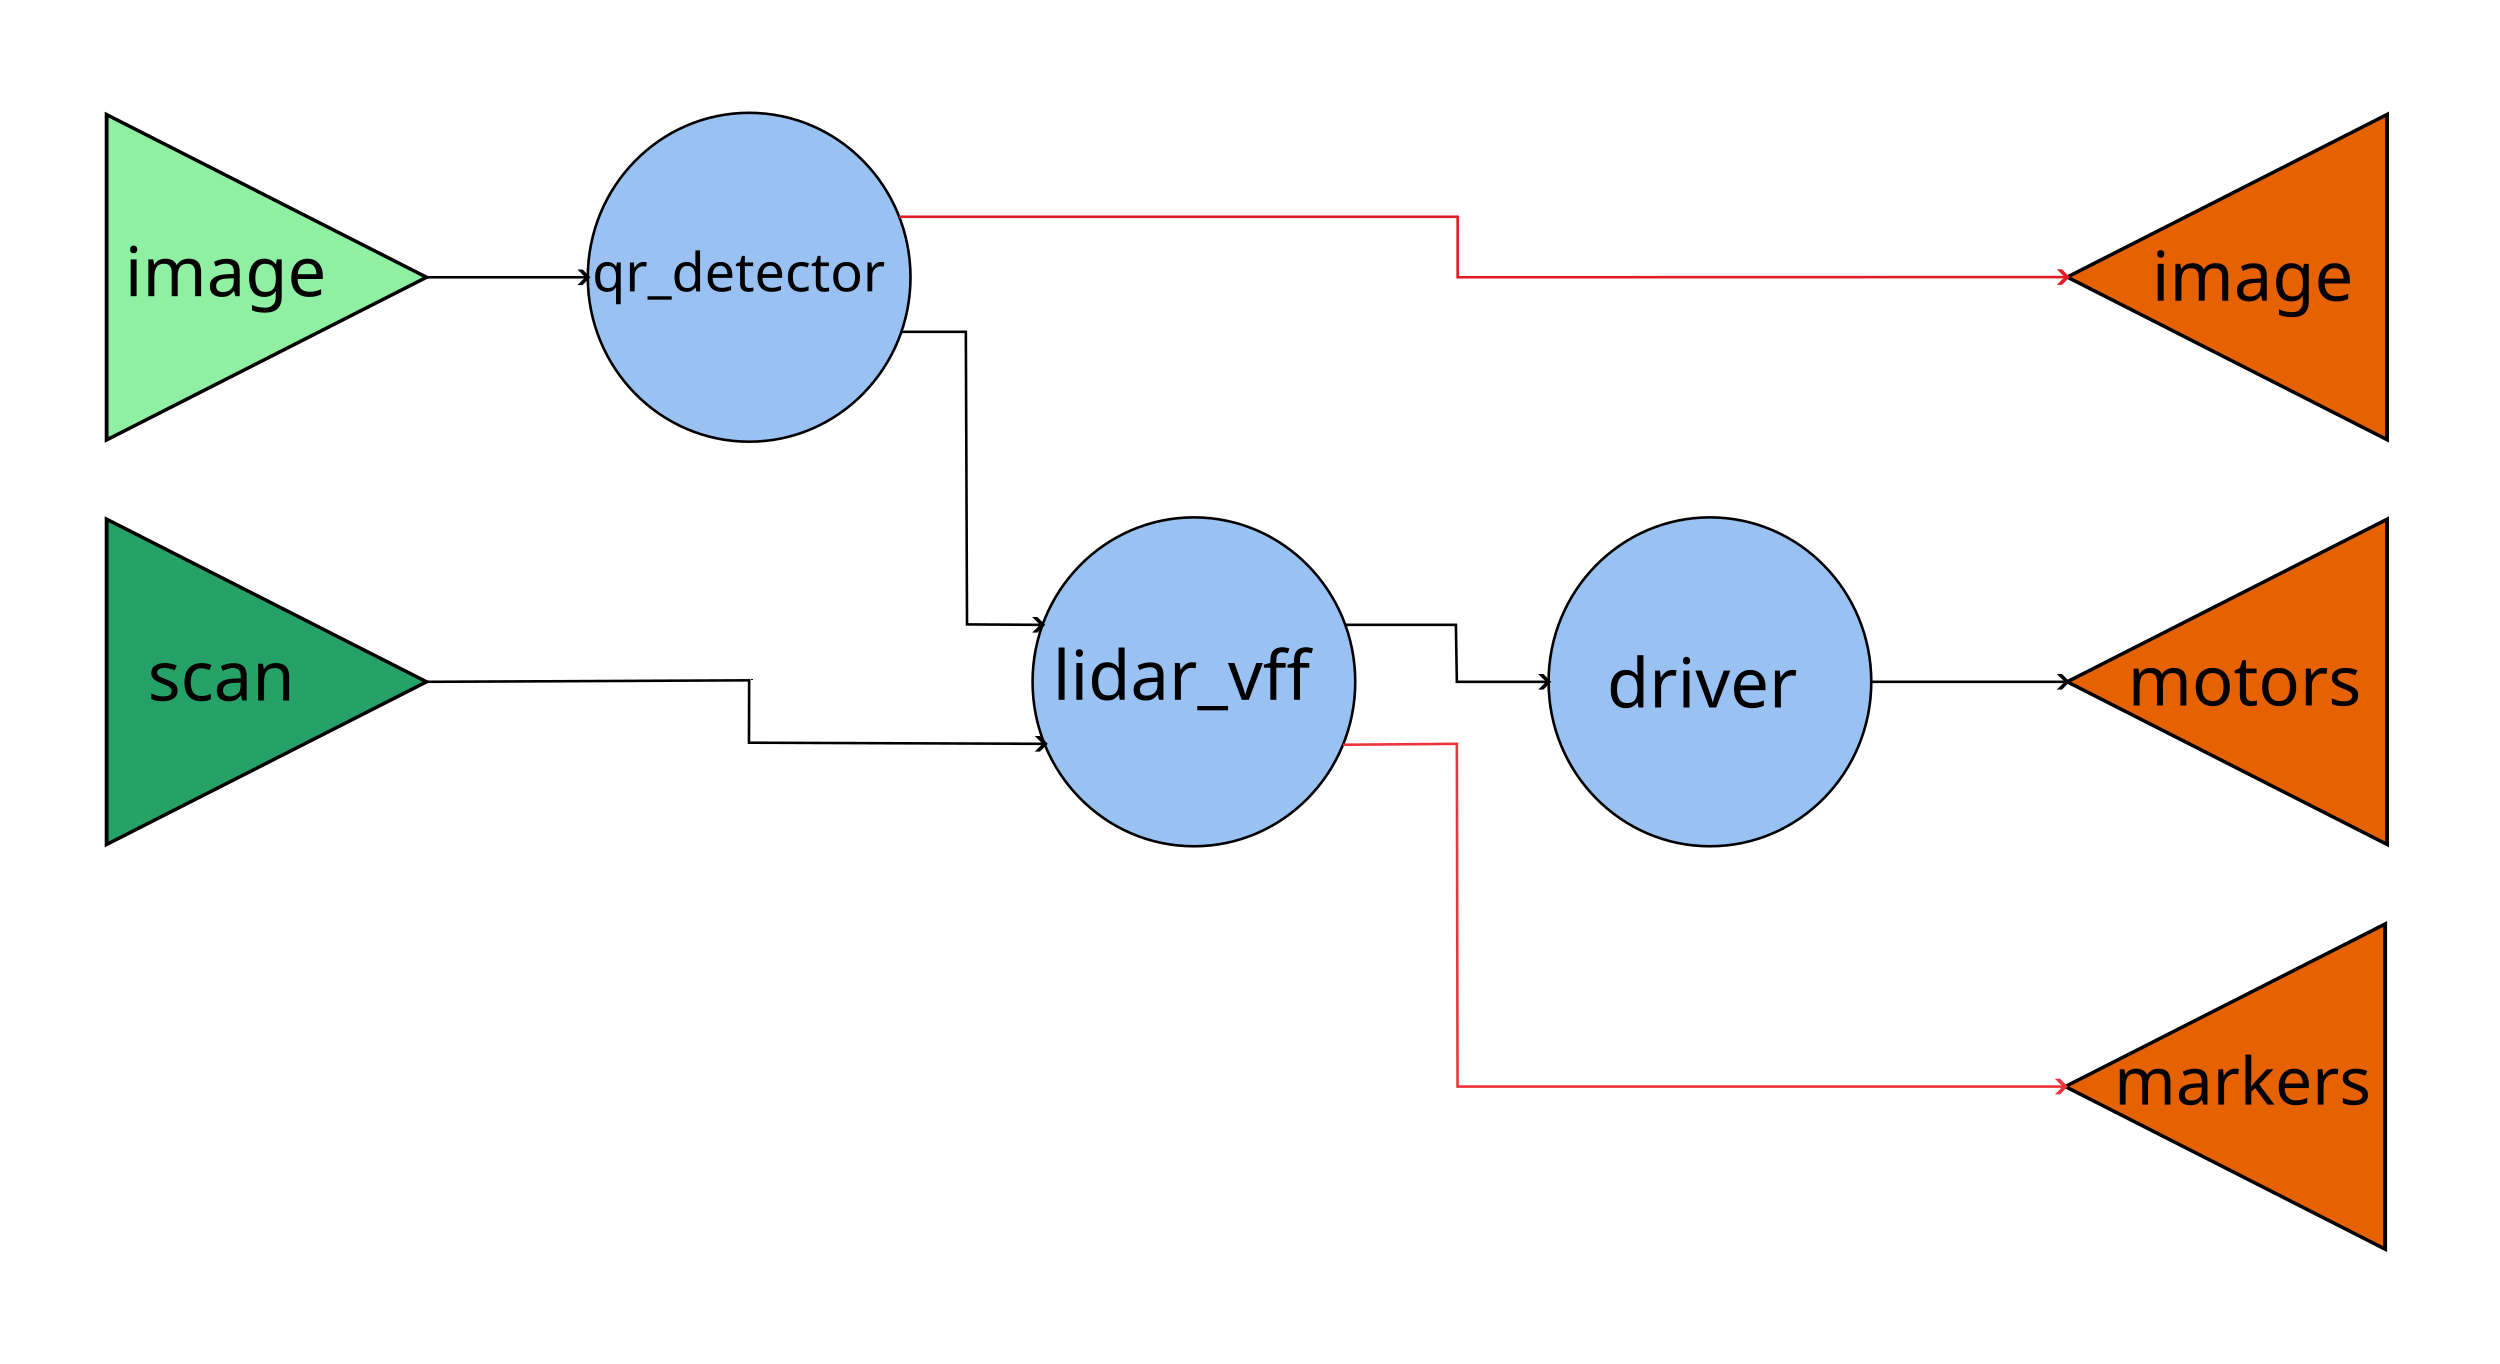
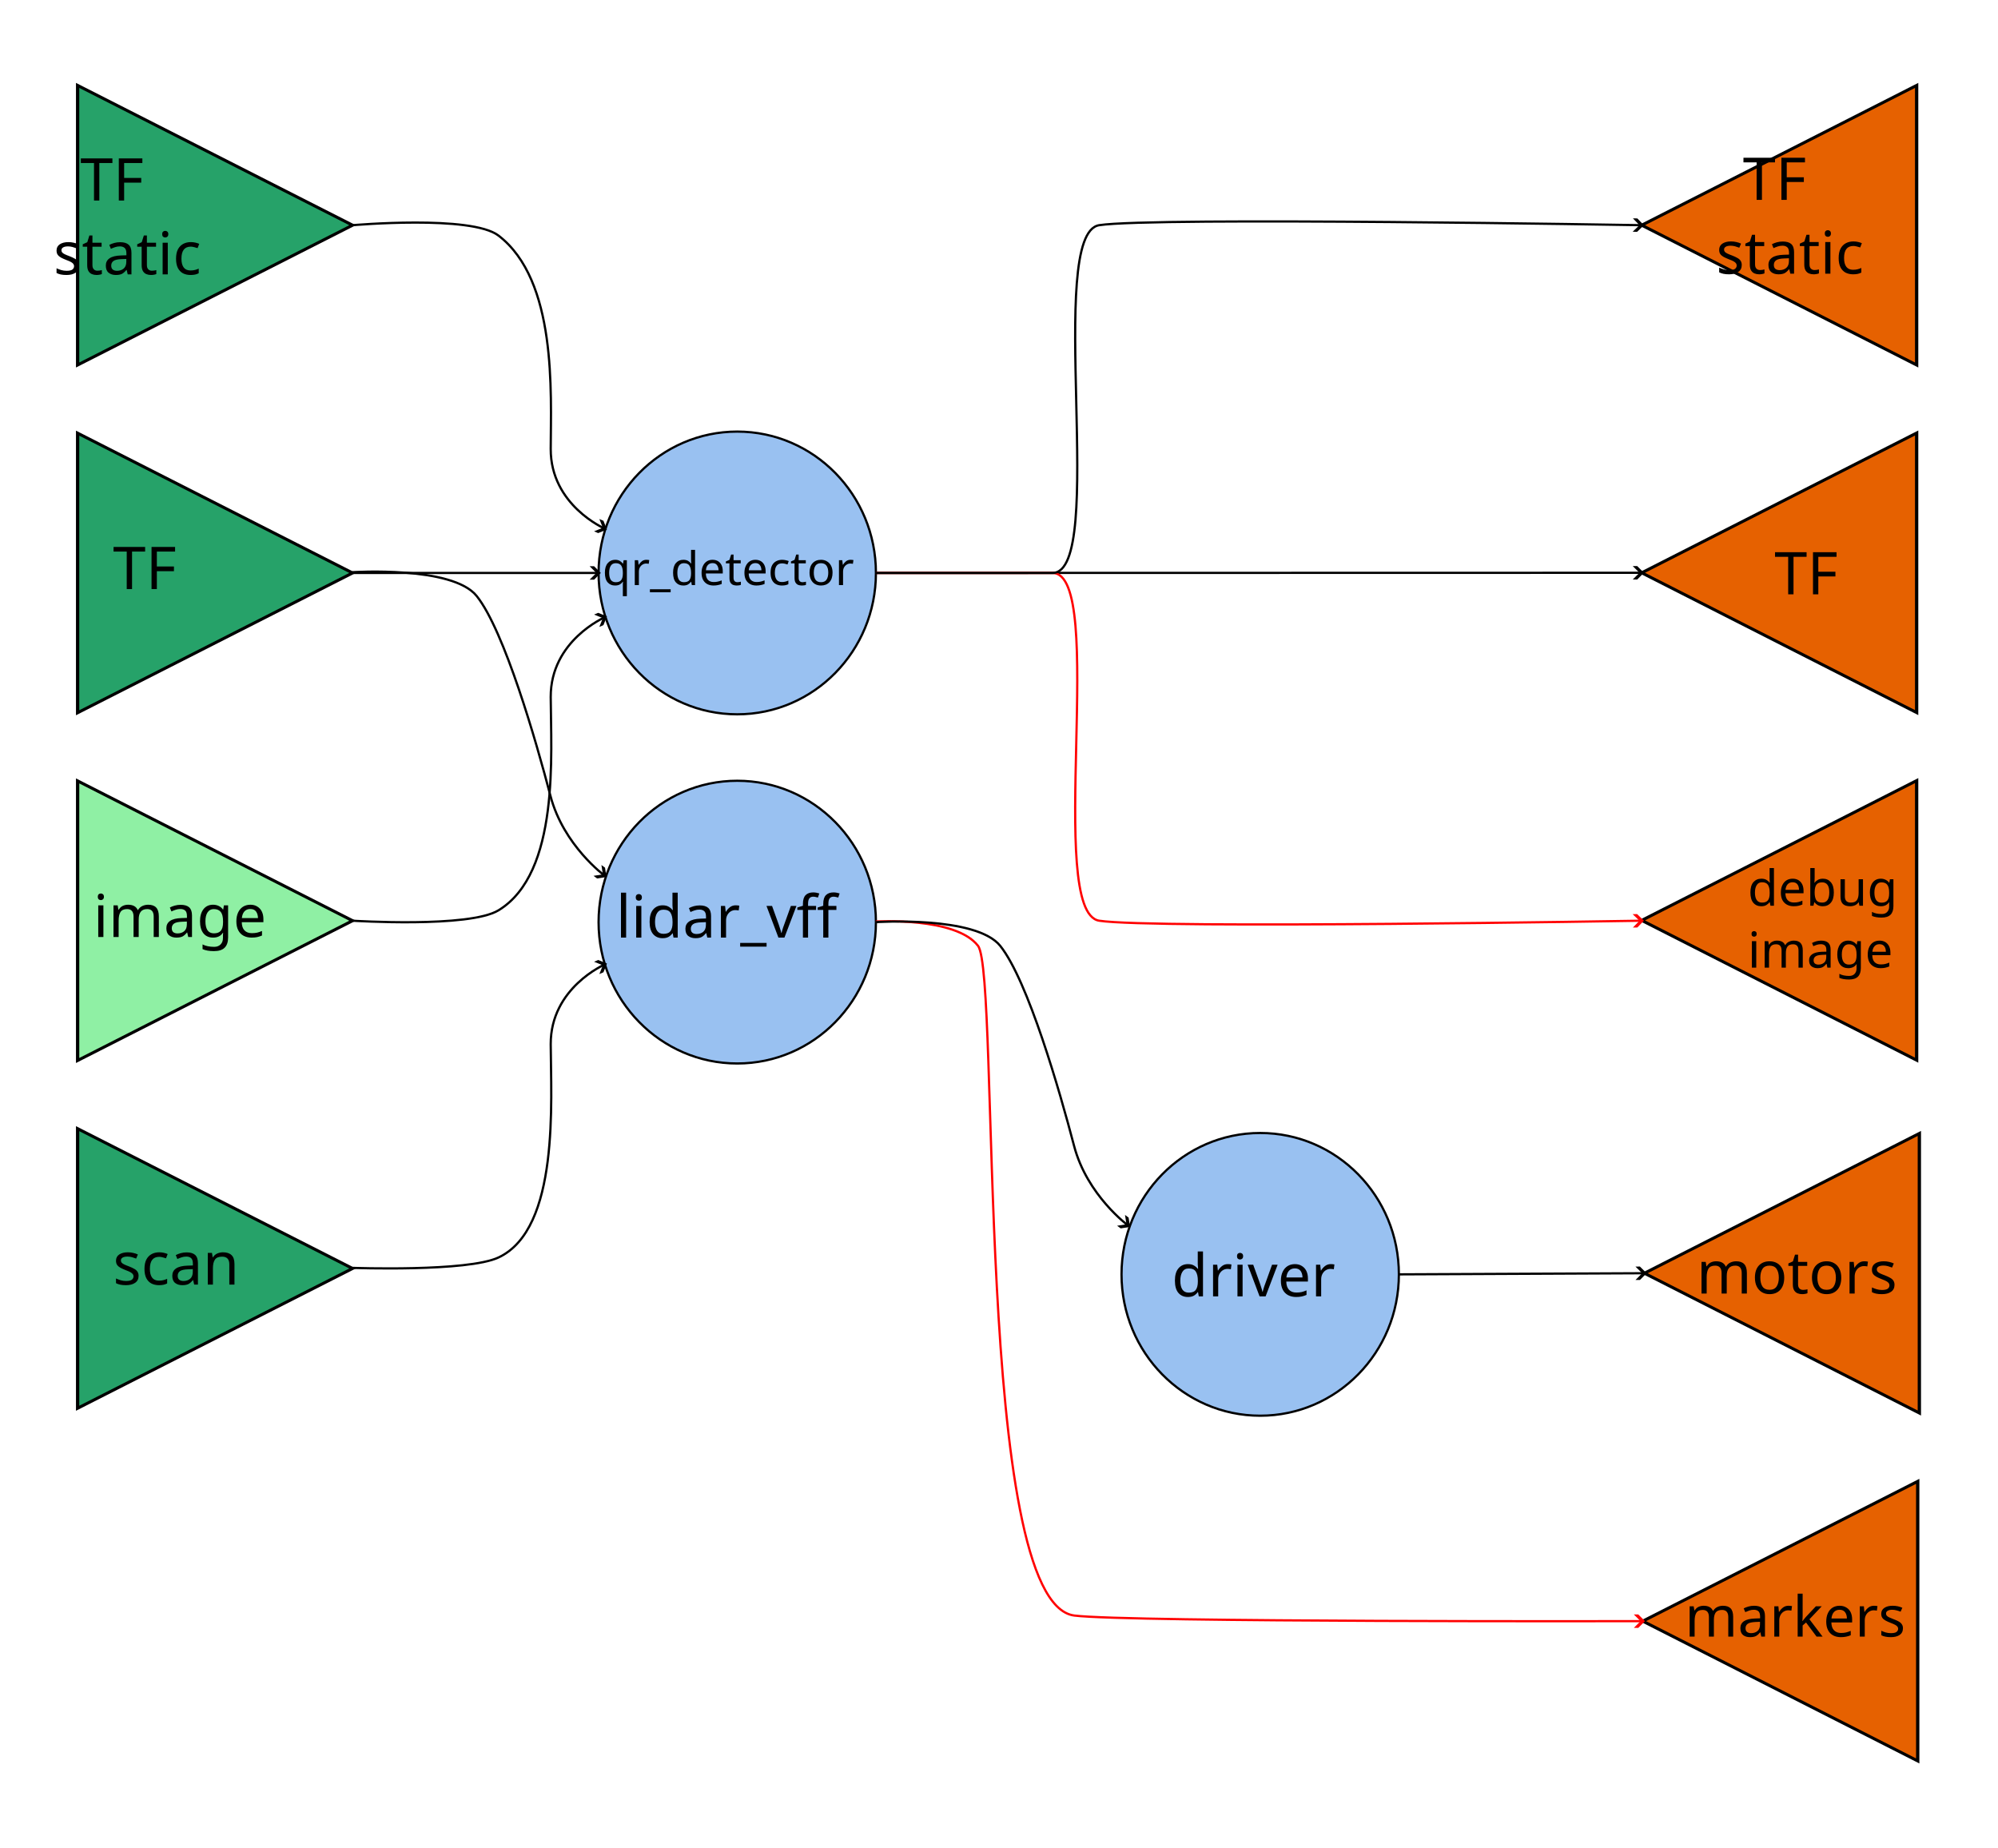
- <svg xmlns="http://www.w3.org/2000/svg" width="385mm" height="210mm" viewBox="0 0 385 210" version="1.1" id="svg5">
+ <svg xmlns="http://www.w3.org/2000/svg" width="358mm" height="331mm" viewBox="0 0 358 331" version="1.1" id="svg5">
  <defs id="defs2">
-     <marker style="overflow:visible" id="marker17400" refX="0" refY="0" orient="auto-start-reverse" markerWidth="5" markerHeight="6" viewBox="0 0 5 6" preserveAspectRatio="xMidYMid">
-       <path style="fill:context-stroke;fill-rule:evenodd;stroke:none" d="m 1,0 -3,3 h -2 l 3,-3 -3,-3 h 2 z" id="path17398" />
-     </marker>
-     <marker style="overflow:visible" id="marker17196" refX="0" refY="0" orient="auto-start-reverse" markerWidth="5" markerHeight="6" viewBox="0 0 5 6" preserveAspectRatio="xMidYMid">
-       <path style="fill:context-stroke;fill-rule:evenodd;stroke:none" d="m 1,0 -3,3 h -2 l 3,-3 -3,-3 h 2 z" id="path17194" />
-     </marker>
-     <marker style="overflow:visible" id="marker17138" refX="0" refY="0" orient="auto-start-reverse" markerWidth="5" markerHeight="6" viewBox="0 0 5 6" preserveAspectRatio="xMidYMid">
-       <path style="fill:context-stroke;fill-rule:evenodd;stroke:none" d="m 1,0 -3,3 h -2 l 3,-3 -3,-3 h 2 z" id="path17136" />
-     </marker>
-     <marker style="overflow:visible" id="marker16318" refX="0" refY="0" orient="auto-start-reverse" markerWidth="5" markerHeight="6" viewBox="0 0 5 6" preserveAspectRatio="xMidYMid">
-       <path style="fill:context-stroke;fill-rule:evenodd;stroke:none" d="m 1,0 -3,3 h -2 l 3,-3 -3,-3 h 2 z" id="path16316" />
-     </marker>
-     <marker style="overflow:visible" id="marker16262" refX="0" refY="0" orient="auto-start-reverse" markerWidth="5" markerHeight="6" viewBox="0 0 5 6" preserveAspectRatio="xMidYMid">
-       <path style="fill:context-stroke;fill-rule:evenodd;stroke:none" d="m 1,0 -3,3 h -2 l 3,-3 -3,-3 h 2 z" id="path16260" />
+     <marker style="overflow:visible" id="marker5794" refX="0" refY="0" orient="auto-start-reverse" markerWidth="5" markerHeight="6" viewBox="0 0 5 6" preserveAspectRatio="xMidYMid">
+       <path style="fill:context-stroke;fill-rule:evenodd;stroke:none" d="m 1,0 -3,3 h -2 l 3,-3 -3,-3 h 2 z" id="path5792" />
    </marker>
    <marker style="overflow:visible" id="Arrow4" refX="0" refY="0" orient="auto-start-reverse" markerWidth="5" markerHeight="6" viewBox="0 0 5 6" preserveAspectRatio="xMidYMid">
      <path style="fill:context-stroke;fill-rule:evenodd;stroke:none" d="m 1,0 -3,3 h -2 l 3,-3 -3,-3 h 2 z" id="path1741" />
    </marker>
+     <marker style="overflow:visible" id="marker5794-6" refX="0" refY="0" orient="auto-start-reverse" markerWidth="5" markerHeight="6" viewBox="0 0 5 6" preserveAspectRatio="xMidYMid">
+       <path style="fill:context-stroke;fill-rule:evenodd;stroke:none" d="m 1,0 -3,3 h -2 l 3,-3 -3,-3 h 2 z" id="path5792-2" />
+     </marker>
+     <marker style="overflow:visible" id="marker5794-6-1" refX="0" refY="0" orient="auto-start-reverse" markerWidth="5" markerHeight="6" viewBox="0 0 5 6" preserveAspectRatio="xMidYMid">
+       <path style="fill:context-stroke;fill-rule:evenodd;stroke:none" d="m 1,0 -3,3 h -2 l 3,-3 -3,-3 h 2 z" id="path5792-2-2" />
+     </marker>
+     <marker style="overflow:visible" id="marker5794-0" refX="0" refY="0" orient="auto-start-reverse" markerWidth="5" markerHeight="6" viewBox="0 0 5 6" preserveAspectRatio="xMidYMid">
+       <path style="fill:context-stroke;fill-rule:evenodd;stroke:none" d="m 1,0 -3,3 h -2 l 3,-3 -3,-3 h 2 z" id="path5792-9" />
+     </marker>
+     <marker style="overflow:visible" id="marker5794-8" refX="0" refY="0" orient="auto-start-reverse" markerWidth="5" markerHeight="6" viewBox="0 0 5 6" preserveAspectRatio="xMidYMid">
+       <path style="fill:context-stroke;fill-rule:evenodd;stroke:none" d="m 1,0 -3,3 h -2 l 3,-3 -3,-3 h 2 z" id="path5792-7" />
+     </marker>
+     <marker style="overflow:visible" id="marker5794-8-0" refX="0" refY="0" orient="auto-start-reverse" markerWidth="5" markerHeight="6" viewBox="0 0 5 6" preserveAspectRatio="xMidYMid">
+       <path style="fill:context-stroke;fill-rule:evenodd;stroke:none" d="m 1,0 -3,3 h -2 l 3,-3 -3,-3 h 2 z" id="path5792-7-2" />
+     </marker>
+     <marker style="overflow:visible" id="Arrow4-7" refX="0" refY="0" orient="auto-start-reverse" markerWidth="5" markerHeight="6" viewBox="0 0 5 6" preserveAspectRatio="xMidYMid">
+       <path style="fill:context-stroke;fill-rule:evenodd;stroke:none" d="m 1,0 -3,3 h -2 l 3,-3 -3,-3 h 2 z" id="path1741-5" />
+     </marker>
+     <marker style="overflow:visible" id="marker5794-6-1-2" refX="0" refY="0" orient="auto-start-reverse" markerWidth="5" markerHeight="6" viewBox="0 0 5 6" preserveAspectRatio="xMidYMid">
+       <path style="fill:context-stroke;fill-rule:evenodd;stroke:none" d="m 1,0 -3,3 h -2 l 3,-3 -3,-3 h 2 z" id="path5792-2-2-2" />
+     </marker>
+     <marker style="overflow:visible" id="Arrow4-9" refX="0" refY="0" orient="auto-start-reverse" markerWidth="5" markerHeight="6" viewBox="0 0 5 6" preserveAspectRatio="xMidYMid">
+       <path style="fill:context-stroke;fill-rule:evenodd;stroke:none" d="m 1,0 -3,3 h -2 l 3,-3 -3,-3 h 2 z" id="path1741-7" />
+     </marker>
+     <marker style="overflow:visible" id="marker5794-8-0-6" refX="0" refY="0" orient="auto-start-reverse" markerWidth="5" markerHeight="6" viewBox="0 0 5 6" preserveAspectRatio="xMidYMid">
+       <path style="fill:context-stroke;fill-rule:evenodd;stroke:none" d="m 1,0 -3,3 h -2 l 3,-3 -3,-3 h 2 z" id="path5792-7-2-1" />
+     </marker>
  </defs>
  <g id="layer1">
-     <path style="fill:#8ff0a4;stroke:#000000;stroke-width:0.4;stroke-dasharray:none;paint-order:fill markers stroke" id="path234" d="m 52.527,37.418 -33.255,19.2 0,-38.399 z" transform="matrix(1.481439,0,0,1.304416,-12.12804,-6.110535)" />
-     <path style="fill:#e66100;stroke:#000000;stroke-width:0.4;stroke-dasharray:none;paint-order:fill markers stroke" id="path234-3" d="m 52.527,37.418 -33.255,19.2 0,-38.399 z" transform="matrix(-1.481439,0,0,1.304416,396.1591,56.19105)" />
-     <ellipse style="fill:#99c1f1;stroke:#000000;stroke-width:0.4;stroke-dasharray:none;paint-order:fill markers stroke" id="path2348" cx="115.369" cy="42.698" rx="24.847" ry="25.325" />
-     <text xml:space="preserve" style="font-style:normal;font-weight:normal;font-size:10.583px;line-height:1.25;font-family:sans-serif;letter-spacing:0px;word-spacing:0px;fill:#000000;fill-opacity:1;stroke:none;stroke-width:0.265" x="19.212" y="45.618" id="text11251">
-       <tspan style="stroke-width:0.265" x="19.212" y="45.618" id="tspan11303">image</tspan>
+     <path style="fill:#8ff0a4;stroke:#000000;stroke-width:0.4;stroke-dasharray:none;paint-order:fill markers stroke" id="path234" d="m 52.527,37.418 -33.255,19.2 0,-38.399 z" transform="matrix(1.481439,0,0,1.304416,-14.6414,116.14)" />
+     <path style="fill:#e66100;stroke:#000000;stroke-width:0.4;stroke-dasharray:none;paint-order:fill markers stroke" id="path234-3" d="m 52.527,37.418 -33.255,19.2 0,-38.399 z" transform="matrix(-1.481439,0,0,1.304416,372.4587,179.296)" />
+     <ellipse style="fill:#99c1f1;stroke:#000000;stroke-width:0.4;stroke-dasharray:none;paint-order:fill markers stroke" id="path2348" cx="132.1" cy="102.647" rx="24.847" ry="25.325" />
+     <text xml:space="preserve" style="font-style:normal;font-weight:normal;font-size:10.583px;line-height:1.25;font-family:sans-serif;letter-spacing:0px;word-spacing:0px;fill:#000000;fill-opacity:1;stroke:none;stroke-width:0.265" x="16.699" y="167.869" id="text11251">
+       <tspan style="stroke-width:0.265" x="16.699" y="167.869" id="tspan11303">image</tspan>
    </text>
-     <path style="fill:#26a269;stroke:#000000;stroke-width:0.4;stroke-dasharray:none;paint-order:fill markers stroke" id="path234-5" d="m 52.527,37.418 -33.255,19.2 0,-38.399 z" transform="matrix(1.481439,0,0,1.304416,-12.12804,56.19105)" />
-     <text xml:space="preserve" style="font-style:normal;font-weight:normal;font-size:10.583px;line-height:1.25;font-family:sans-serif;letter-spacing:0px;word-spacing:0px;fill:#000000;fill-opacity:1;stroke:none;stroke-width:0.265" x="22.753" y="107.889" id="text11251-62">
-       <tspan style="stroke-width:0.265" x="22.753" y="107.889" id="tspan11303-9">scan</tspan>
+     <path style="fill:#26a269;stroke:#000000;stroke-width:0.4;stroke-dasharray:none;paint-order:fill markers stroke" id="path234-5" d="m 52.527,37.418 -33.255,19.2 0,-38.399 z" transform="matrix(1.481439,0,0,1.304416,-14.6414,178.4416)" />
+     <text xml:space="preserve" style="font-style:normal;font-weight:normal;font-size:10.583px;line-height:1.25;font-family:sans-serif;letter-spacing:0px;word-spacing:0px;fill:#000000;fill-opacity:1;stroke:none;stroke-width:0.265" x="20.24" y="230.139" id="text11251-62">
+       <tspan style="stroke-width:0.265" x="20.24" y="230.139" id="tspan11303-9">scan</tspan>
    </text>
-     <text xml:space="preserve" style="font-style:normal;font-weight:normal;font-size:8.302px;line-height:1.25;font-family:sans-serif;letter-spacing:0px;word-spacing:0px;fill:#000000;fill-opacity:1;stroke:none;stroke-width:0.208" x="91.198" y="44.873" id="text11251-6">
-       <tspan style="stroke-width:0.208" x="91.198" y="44.873" id="tspan11303-7">qr_detector</tspan>
+     <path style="fill:#26a269;stroke:#000000;stroke-width:0.4;stroke-dasharray:none;paint-order:fill markers stroke" id="path234-5-3" d="m 52.527,37.418 -33.255,19.2 0,-38.399 z" transform="matrix(1.481439,0,0,1.304416,-14.6414,53.83843)" />
+     <text xml:space="preserve" style="font-style:normal;font-weight:normal;font-size:10.583px;line-height:1.25;font-family:sans-serif;letter-spacing:0px;word-spacing:0px;fill:#000000;fill-opacity:1;stroke:none;stroke-width:0.265" x="20.24" y="105.536" id="text11251-62-6">
+       <tspan style="stroke-width:0.265" x="20.24" y="105.536" id="tspan3344">TF</tspan>
    </text>
-     <ellipse style="fill:#99c1f1;stroke:#000000;stroke-width:0.4;stroke-dasharray:none;paint-order:fill markers stroke" id="path2348-1" cx="183.862" cy="105" rx="24.847" ry="25.325" />
-     <text xml:space="preserve" style="font-style:normal;font-weight:normal;font-size:10.583px;line-height:1.25;font-family:sans-serif;letter-spacing:0px;word-spacing:0px;fill:#000000;fill-opacity:1;stroke:none;stroke-width:0.265" x="327.673" y="108.641" id="text11251-5">
-       <tspan style="stroke-width:0.265" x="327.673" y="108.641" id="tspan11303-3">motors</tspan>
+     <path style="fill:#26a269;stroke:#000000;stroke-width:0.4;stroke-dasharray:none;paint-order:fill markers stroke" id="path234-5-3-5" d="m 52.527,37.418 -33.255,19.2 0,-38.399 z" transform="matrix(1.481439,0,0,1.304416,-14.6414,-8.46316)" />
+     <text xml:space="preserve" style="font-style:normal;font-weight:normal;font-size:10.583px;line-height:1.25;font-family:sans-serif;letter-spacing:0px;word-spacing:0px;fill:#000000;fill-opacity:1;stroke:none;stroke-width:0.265" x="29.693" y="35.926" id="text11251-62-6-3">
+       <tspan style="text-align:center;text-anchor:middle;stroke-width:0.265" x="29.693" y="35.926" id="tspan3387">TF</tspan>
+       <tspan style="text-align:center;text-anchor:middle;stroke-width:0.265" x="29.693" y="49.156" id="tspan3441">static</tspan>
    </text>
-     <path style="fill:#e66100;stroke:#000000;stroke-width:0.4;stroke-dasharray:none;paint-order:fill markers stroke" id="path234-3-8" d="m 52.527,37.418 -33.255,19.2 0,-38.399 z" transform="matrix(-1.481439,0,0,1.304416,395.8654,118.5211)" />
-     <text xml:space="preserve" style="font-style:normal;font-weight:normal;font-size:10.139px;line-height:1.25;font-family:sans-serif;letter-spacing:0px;word-spacing:0px;fill:#000000;fill-opacity:1;stroke:none;stroke-width:0.253" x="325.59" y="170.109" id="text11251-5-7">
-       <tspan style="stroke-width:0.253" x="325.59" y="170.109" id="tspan11303-3-9">markers</tspan>
+     <text xml:space="preserve" style="font-style:normal;font-weight:normal;font-size:8.302px;line-height:1.25;font-family:sans-serif;letter-spacing:0px;word-spacing:0px;fill:#000000;fill-opacity:1;stroke:none;stroke-width:0.208" x="107.929" y="104.822" id="text11251-6">
+       <tspan style="stroke-width:0.208" x="107.929" y="104.822" id="tspan11303-7">qr_detector</tspan>
    </text>
-     <path style="fill:#e66100;stroke:#000000;stroke-width:0.4;stroke-dasharray:none;paint-order:fill markers stroke" id="path234-3-2" d="m 52.527,37.418 -33.255,19.2 0,-38.399 z" transform="matrix(-1.481439,0,0,1.304416,396.1591,-6.139044)" />
-     <text xml:space="preserve" style="font-style:normal;font-weight:normal;font-size:10.583px;line-height:1.25;font-family:sans-serif;letter-spacing:0px;word-spacing:0px;fill:#000000;fill-opacity:1;stroke:none;stroke-width:0.265" x="331.377" y="46.311" id="text11251-5-0">
-       <tspan style="stroke-width:0.265" x="331.377" y="46.311" id="tspan11303-3-2">image</tspan>
+     <ellipse style="fill:#99c1f1;stroke:#000000;stroke-width:0.4;stroke-dasharray:none;paint-order:fill markers stroke" id="path2348-1" cx="132.1" cy="165.203" rx="24.847" ry="25.325" />
+     <text xml:space="preserve" style="font-style:normal;font-weight:normal;font-size:10.583px;line-height:1.25;font-family:sans-serif;letter-spacing:0px;word-spacing:0px;fill:#000000;fill-opacity:1;stroke:none;stroke-width:0.265" x="303.972" y="231.746" id="text11251-5">
+       <tspan style="stroke-width:0.265" x="303.972" y="231.746" id="tspan11303-3">motors</tspan>
    </text>
-     <text xml:space="preserve" style="font-style:normal;font-weight:normal;font-size:10.583px;line-height:1.25;font-family:sans-serif;letter-spacing:0px;word-spacing:0px;fill:#000000;fill-opacity:1;stroke:none;stroke-width:0.265" x="162.122" y="107.772" id="text11251-62-0">
-       <tspan style="stroke-width:0.265" x="162.122" y="107.772" id="tspan11303-9-6">lidar_vff</tspan>
+     <path style="fill:#e66100;stroke:#000000;stroke-width:0.4;stroke-dasharray:none;paint-order:fill markers stroke" id="path234-3-8" d="m 52.527,37.418 -33.255,19.2 0,-38.399 z" transform="matrix(-1.481439,0,0,1.304416,372.165,241.626)" />
+     <text xml:space="preserve" style="font-style:normal;font-weight:normal;font-size:10.139px;line-height:1.25;font-family:sans-serif;letter-spacing:0px;word-spacing:0px;fill:#000000;fill-opacity:1;stroke:none;stroke-width:0.253" x="301.89" y="293.214" id="text11251-5-7">
+       <tspan style="stroke-width:0.253" x="301.89" y="293.214" id="tspan11303-3-9">markers</tspan>
    </text>
-     <ellipse style="fill:#99c1f1;stroke:#000000;stroke-width:0.4;stroke-dasharray:none;paint-order:fill markers stroke" id="path2348-1-2" cx="263.33" cy="105" rx="24.847" ry="25.325" />
-     <text xml:space="preserve" style="font-style:normal;font-weight:normal;font-size:10.583px;line-height:1.25;font-family:sans-serif;letter-spacing:0px;word-spacing:0px;fill:#000000;fill-opacity:1;stroke:none;stroke-width:0.265" x="247.471" y="108.945" id="text11251-62-0-6">
-       <tspan style="stroke-width:0.265" x="247.471" y="108.945" id="tspan11303-9-6-1">driver</tspan>
+     <path style="fill:#e66100;stroke:#000000;stroke-width:0.4;stroke-dasharray:none;paint-order:fill markers stroke" id="path234-3-2" d="m 52.527,37.418 -33.255,19.2 0,-38.399 z" transform="matrix(-1.481439,0,0,1.304416,371.9729,53.80991)" />
+     <text xml:space="preserve" style="font-style:normal;font-weight:normal;font-size:10.583px;line-height:1.25;font-family:sans-serif;letter-spacing:0px;word-spacing:0px;fill:#000000;fill-opacity:1;stroke:none;stroke-width:0.265" x="317.937" y="106.477" id="text11251-5-0">
+       <tspan style="stroke-width:0.265" x="317.937" y="106.477" id="tspan11303-3-2">TF</tspan>
    </text>
-     <path style="fill:none;stroke:#000000;stroke-width:0.4;stroke-linecap:butt;stroke-linejoin:miter;stroke-dasharray:none;stroke-opacity:1;marker-end:url(#Arrow4)" d="m 65.687,42.698 24.835,3e-6" id="path16043" />
-     <path style="fill:none;stroke:#e01b24;stroke-width:0.4;stroke-linecap:butt;stroke-linejoin:miter;stroke-dasharray:none;stroke-opacity:1;marker-start:url(#marker17400)" d="m 318.344,42.67 -93.867,0.027 0.002,-9.317 H 138.474" id="path16302" />
-     <path style="fill:none;stroke:#000000;stroke-width:0.4;stroke-linecap:butt;stroke-linejoin:miter;stroke-dasharray:none;stroke-opacity:1;marker-end:url(#marker16262)" d="m 138.809,51.102 9.93,-3e-6 0.183,45.055 11.631,0.072" id="path16258" />
-     <path style="fill:none;stroke:#000000;stroke-width:0.4;stroke-linecap:butt;stroke-linejoin:miter;stroke-dasharray:none;stroke-opacity:1;marker-end:url(#marker16318)" d="m 65.687,105 49.682,-0.232 -0.026,9.612 45.609,0.17" id="path16314" />
-     <path style="fill:none;stroke:#ed333b;stroke-width:0.4;stroke-linecap:butt;stroke-linejoin:miter;stroke-dasharray:none;stroke-opacity:1;marker-end:url(#Arrow4)" d="m 206.817,114.692 17.538,-0.142 0.107,52.78 h 93.588" id="path17126" />
-     <path style="fill:none;stroke:#000000;stroke-width:0.4;stroke-linecap:butt;stroke-linejoin:miter;stroke-dasharray:none;stroke-opacity:1;marker-end:url(#marker17138)" d="m 207.163,96.229 h 17.043 l 0.15,8.771 h 14.127" id="path17134" />
-     <path style="fill:none;stroke:#000000;stroke-width:0.4;stroke-linecap:butt;stroke-linejoin:miter;stroke-dasharray:none;stroke-opacity:1;marker-end:url(#marker17196)" d="M 288.177,105 318.344,105" id="path17192" />
+     <path style="fill:#e66100;stroke:#000000;stroke-width:0.4;stroke-dasharray:none;paint-order:fill markers stroke" id="path234-3-2-2" d="m 52.527,37.418 -33.255,19.2 0,-38.399 z" transform="matrix(-1.481439,0,0,1.304416,371.9729,116.083)" />
+     <text xml:space="preserve" style="font-style:normal;font-weight:normal;font-size:8.875px;line-height:1.25;font-family:sans-serif;letter-spacing:0px;word-spacing:0px;fill:#000000;fill-opacity:1;stroke:none;stroke-width:0.222" x="313.152" y="162.263" id="text11251-5-0-6">
+       <tspan style="stroke-width:0.222" x="313.152" y="162.263" id="tspan11303-3-2-1">debug</tspan>
+       <tspan style="stroke-width:0.222" x="313.152" y="173.357" id="tspan10737">image</tspan>
+     </text>
+     <path style="fill:#e66100;stroke:#000000;stroke-width:0.4;stroke-dasharray:none;paint-order:fill markers stroke" id="path234-3-2-6" d="m 52.527,37.418 -33.255,19.2 0,-38.399 z" transform="matrix(-1.481439,0,0,1.304416,371.9729,-8.46316)" />
+     <text xml:space="preserve" style="font-style:normal;font-weight:normal;font-size:10.583px;line-height:1.25;font-family:sans-serif;letter-spacing:0px;word-spacing:0px;fill:#000000;fill-opacity:1;stroke:none;stroke-width:0.265" x="327.603" y="35.809" id="text11251-5-0-0">
+       <tspan style="text-align:center;text-anchor:middle;stroke-width:0.265" x="327.603" y="35.809" id="tspan11303-3-2-6">TF</tspan>
+       <tspan style="text-align:center;text-anchor:middle;stroke-width:0.265" x="327.603" y="49.038" id="tspan8202">static</tspan>
+     </text>
+     <text xml:space="preserve" style="font-style:normal;font-weight:normal;font-size:10.583px;line-height:1.25;font-family:sans-serif;letter-spacing:0px;word-spacing:0px;fill:#000000;fill-opacity:1;stroke:none;stroke-width:0.265" x="110.36" y="167.975" id="text11251-62-0">
+       <tspan style="stroke-width:0.265" x="110.36" y="167.975" id="tspan11303-9-6">lidar_vff</tspan>
+     </text>
+     <ellipse style="fill:#99c1f1;stroke:#000000;stroke-width:0.4;stroke-dasharray:none;paint-order:fill markers stroke" id="path2348-1-2" cx="225.802" cy="228.307" rx="24.847" ry="25.325" />
+     <text xml:space="preserve" style="font-style:normal;font-weight:normal;font-size:10.583px;line-height:1.25;font-family:sans-serif;letter-spacing:0px;word-spacing:0px;fill:#000000;fill-opacity:1;stroke:none;stroke-width:0.265" x="209.943" y="232.253" id="text11251-62-0-6">
+       <tspan style="stroke-width:0.265" x="209.943" y="232.253" id="tspan11303-9-6-1">driver</tspan>
+     </text>
+     <path style="fill:none;stroke:#000000;stroke-width:0.4;stroke-linecap:butt;stroke-linejoin:miter;stroke-dasharray:none;stroke-opacity:1;marker-end:url(#Arrow4)" d="M 63.174,102.647 H 107.253" id="path16043" />
+     <path style="fill:none;stroke:#000000;stroke-width:0.4;stroke-linecap:butt;stroke-linejoin:miter;stroke-dasharray:none;stroke-opacity:1;marker-end:url(#Arrow4-9)" d="m 250.649,228.307 43.994,-0.202" id="path16043-3" />
+     <path style="fill:none;stroke:#000000;stroke-width:0.4;stroke-linecap:butt;stroke-linejoin:miter;stroke-dasharray:none;stroke-opacity:1;marker-end:url(#Arrow4-7)" d="m 156.947,102.647 137.21,-0.029" id="path16043-9" />
+     <path style="fill:none;stroke:#000000;stroke-width:0.4;stroke-linecap:butt;stroke-linejoin:miter;stroke-dasharray:none;stroke-opacity:1;marker-end:url(#marker5794)" d="m 63.174,164.949 c 0,0 20.901,1.335 26.151,-1.864 11.028,-6.721 9.382,-28.107 9.351,-38.213 -0.031,-10.106 9.711,-14.295 9.711,-14.295" id="path5009" />
+     <path style="fill:none;stroke:#ff0000;stroke-width:0.4;stroke-linecap:butt;stroke-linejoin:miter;stroke-dasharray:none;stroke-opacity:1;marker-end:url(#marker5794-8-0)" d="m 156.947,102.647 h 31.636 c 9.902,0 -1.332,60.771 8.367,62.302 9.609,1.516 97.207,0 97.207,0" id="path5009-92-3" />
+     <path style="fill:none;stroke:#ff0000;stroke-width:0.4;stroke-linecap:butt;stroke-linejoin:miter;stroke-dasharray:none;stroke-opacity:1;marker-end:url(#marker5794-8-0-6)" d="m 156.934,165.095 c 0,0 14.294,-0.854 18.304,4.351 4.01,5.205 -0.77,117.711 17.261,119.988 9.651,1.218 101.85,1.001 101.85,1.001" id="path5009-92-3-2" />
+     <path style="fill:none;stroke:#000000;stroke-width:0.4;stroke-linecap:butt;stroke-linejoin:miter;stroke-dasharray:none;stroke-opacity:1;marker-end:url(#marker5794-8)" d="m 156.947,102.647 h 31.636 c 9.902,0 -1.332,-60.771 8.367,-62.302 9.609,-1.516 97.207,4e-6 97.207,4e-6" id="path5009-92" />
+     <path style="fill:none;stroke:#000000;stroke-width:0.4;stroke-linecap:butt;stroke-linejoin:miter;stroke-dasharray:none;stroke-opacity:1;marker-end:url(#marker5794-0)" d="m 63.174,227.146 c 0,0 20.584,0.746 26.151,-1.864 10.989,-5.152 9.382,-28.107 9.351,-38.213 -0.031,-10.106 9.711,-14.295 9.711,-14.295" id="path5009-3" />
+     <path style="fill:none;stroke:#000000;stroke-width:0.4;stroke-linecap:butt;stroke-linejoin:miter;stroke-dasharray:none;stroke-opacity:1;marker-end:url(#marker5794-6)" d="m 63.174,40.346 c 0,0 21.273,-1.878 26.151,1.864 10.499,8.055 9.382,28.107 9.351,38.213 -0.031,10.106 9.711,14.295 9.711,14.295" id="path5009-9" />
+     <path style="fill:none;stroke:#000000;stroke-width:0.4;stroke-linecap:butt;stroke-linejoin:miter;stroke-dasharray:none;stroke-opacity:1;marker-end:url(#marker5794-6-1)" d="m 63.131,102.514 c 0,0 17.939,-1.179 22.283,4.266 4.968,6.227 10.661,26.034 13.219,35.811 2.326,8.888 9.711,14.295 9.711,14.295" id="path5009-9-7" />
+     <path style="fill:none;stroke:#000000;stroke-width:0.4;stroke-linecap:butt;stroke-linejoin:miter;stroke-dasharray:none;stroke-opacity:1;marker-end:url(#marker5794-6-1-2)" d="m 156.947,165.203 c 0,0 17.939,-1.179 22.283,4.266 4.968,6.227 10.661,26.034 13.219,35.811 2.326,8.888 9.711,14.295 9.711,14.295" id="path5009-9-7-8" />
  </g>
</svg>
